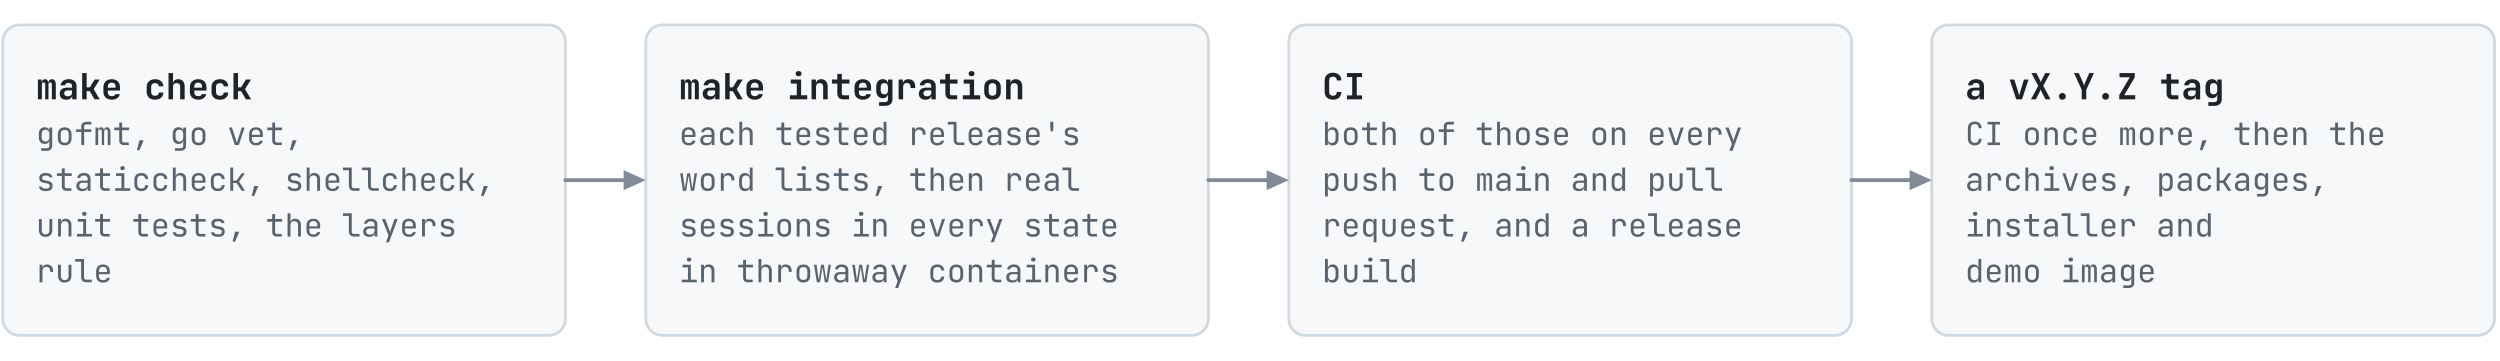
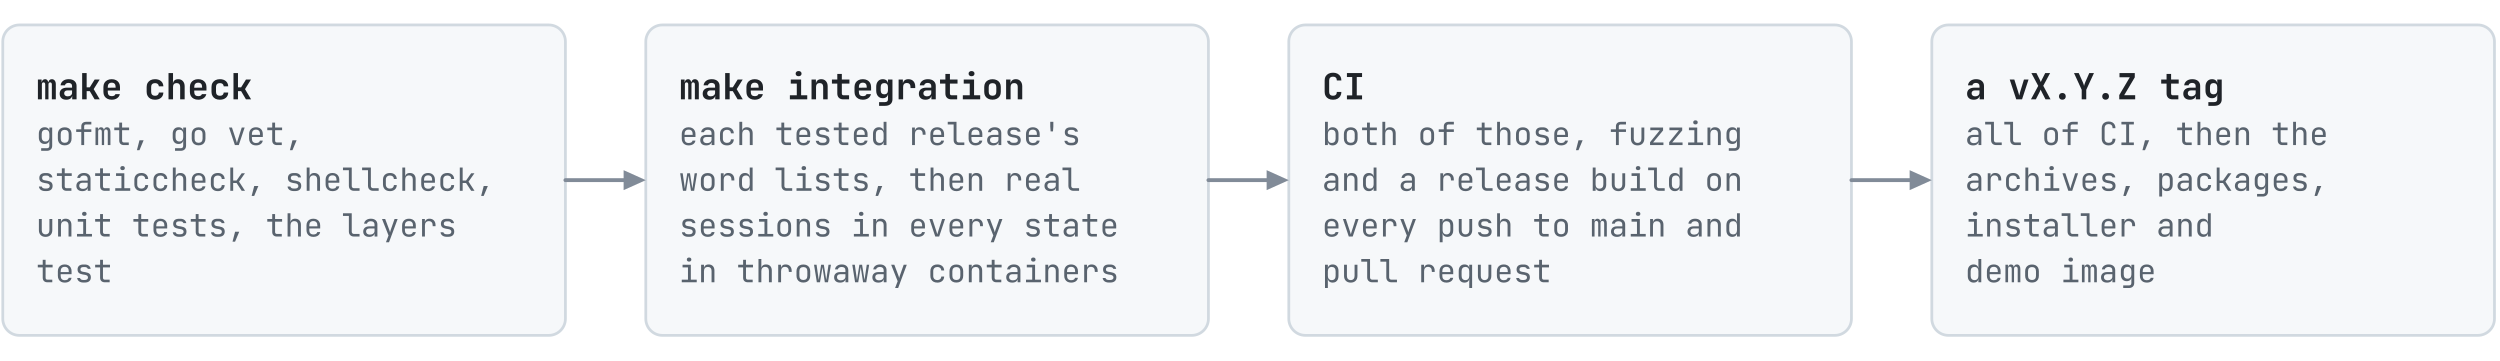
- <svg xmlns="http://www.w3.org/2000/svg" viewBox="-1 -1 902 130" width="902" height="130" role="img" aria-label="From a change to a release. make check runs gofmt, go vet, staticcheck, shellcheck, the unit tests and the layers test. make integration compares each tested zellij release's word lists, then runs real sessions on it in throwaway containers. CI runs both on every push to main and pull request, with a release build. A vX.Y.Z tag runs all of CI, then builds the archives, packages, installer and demo image.">
+ <svg xmlns="http://www.w3.org/2000/svg" viewBox="-1 -1 902 130" width="902" height="130" role="img" aria-label="From a change to a release. make check runs gofmt, go vet, staticcheck, shellcheck, the unit tests and the layers test. make integration compares each tested zellij release's word lists, then runs real sessions on it in throwaway containers. CI runs both, fuzzing and a release build on every push to main and pull request. A vX.Y.Z tag runs all of CI, then builds the archives, packages, installer and demo image.">
  <defs>
    <path id="g0" d="M52 0V-550H154V-476H175L158 -458Q158 -504 184 -532Q210 -560 251 -560Q295 -560 320 -524Q344 -488 344 -427L322 -476H356L343 -458Q343 -504 369 -532Q395 -560 438 -560Q489 -560 519 -522Q549 -484 549 -419V0H439V-414Q439 -441 427 -456Q415 -472 392 -472Q370 -472 358 -457Q345 -442 345 -414V0H255V-414Q255 -442 243 -457Q231 -472 208 -472Q185 -472 174 -457Q162 -442 162 -414V0Z" />
    <path id="g1" d="M239 10Q154 10 105 -35Q56 -80 56 -156Q56 -237 110 -281Q164 -325 263 -325H400V-372Q400 -412 374 -434Q348 -457 303 -457Q262 -457 235 -439Q208 -421 203 -390H81Q90 -468 151 -514Q212 -560 307 -560Q408 -560 466 -510Q525 -459 525 -373V0H404V-96H384L404 -123Q404 -62 359 -26Q314 10 239 10ZM280 -84Q333 -84 366 -111Q400 -138 400 -181V-248H265Q227 -248 204 -226Q181 -204 181 -168Q181 -129 208 -106Q234 -84 280 -84Z" />
    <path id="g2" d="M80 0V-730H205V-334H292L426 -550H566L400 -284L569 0H426L292 -228H205V0Z" />
    <path id="g3" d="M301 10Q231 10 179 -17Q127 -44 98 -92Q70 -141 70 -206V-344Q70 -409 98 -458Q127 -506 179 -533Q231 -560 301 -560Q370 -560 422 -533Q473 -506 502 -458Q530 -409 530 -344V-245H191V-206Q191 -148 219 -118Q247 -89 302 -89Q344 -89 370 -104Q396 -118 403 -146H526Q512 -75 450 -32Q389 10 301 10ZM409 -315V-345Q409 -402 382 -432Q355 -463 301 -463Q247 -463 219 -432Q191 -401 191 -344V-323L418 -325Z" />
    <path id="g4" d="M303 10Q233 10 180 -16Q128 -43 99 -92Q70 -140 70 -206V-344Q70 -411 99 -459Q128 -507 180 -534Q233 -560 303 -560Q407 -560 469 -506Q531 -453 534 -361H409Q406 -404 378 -428Q351 -451 303 -451Q253 -451 224 -424Q195 -396 195 -345V-206Q195 -155 224 -127Q253 -99 303 -99Q351 -99 378 -122Q406 -146 409 -189H534Q531 -97 469 -44Q407 10 303 10Z" />
    <path id="g5" d="M77 0V-730H202V-550L199 -445H233L199 -416Q199 -484 238 -522Q278 -560 347 -560Q428 -560 476 -506Q525 -452 525 -361V0H400V-348Q400 -398 374 -425Q348 -452 301 -452Q255 -452 228 -424Q202 -396 202 -344V0Z" />
    <path id="g6" d="M161 180V98H336Q378 98 398 79Q417 60 417 20V-50L419 -150H401L418 -165Q418 -105 378 -70Q338 -35 271 -35Q186 -35 137 -90Q88 -146 88 -240V-356Q88 -450 137 -505Q186 -560 271 -560Q338 -560 378 -525Q418 -490 418 -430L401 -445H418V-550H507V20Q507 94 462 137Q416 180 335 180ZM298 -113Q354 -113 386 -148Q418 -183 418 -245V-350Q418 -412 386 -447Q354 -482 298 -482Q241 -482 210 -448Q178 -414 178 -350V-245Q178 -181 210 -147Q241 -113 298 -113Z" />
    <path id="g7" d="M300 8Q234 8 186 -17Q138 -42 112 -90Q85 -137 85 -202V-348Q85 -414 112 -461Q138 -508 186 -533Q234 -558 300 -558Q366 -558 414 -533Q462 -508 488 -461Q515 -414 515 -349V-202Q515 -137 488 -90Q462 -42 414 -17Q366 8 300 8ZM300 -72Q359 -72 392 -105Q425 -138 425 -202V-348Q425 -412 392 -445Q359 -478 300 -478Q242 -478 208 -445Q175 -412 175 -348V-202Q175 -138 208 -105Q242 -72 300 -72Z" />
    <path id="g8" d="M220 0V-413H60V-495H220V-590Q220 -655 261 -692Q302 -730 374 -730H535V-648H374Q343 -648 326 -634Q310 -619 310 -590V-495H535V-413H310V0Z" />
    <path id="g9" d="M66 0V-550H145V-484H163L149 -460Q149 -506 174 -533Q198 -560 240 -560Q286 -560 311 -526Q336 -492 336 -430L309 -484H351L332 -460Q332 -506 358 -533Q383 -560 425 -560Q477 -560 506 -521Q534 -482 534 -418V0H451V-419Q451 -453 436 -472Q422 -491 394 -491Q367 -491 352 -472Q336 -454 336 -420V0H264V-419Q264 -454 248 -472Q233 -491 205 -491Q177 -491 163 -472Q149 -454 149 -420V0Z" />
    <path id="g10" d="M360 0Q289 0 250 -38Q210 -76 210 -145V-468H55V-550H210V-705H300V-550H520V-468H300V-145Q300 -82 360 -82H510V0Z" />
    <path id="g11" d="M165 160 245 -151H375L245 160Z" />
    <path id="g12" d="M239 0 55 -550H147L269 -180Q280 -147 289 -116Q298 -86 302 -69Q307 -86 316 -116Q325 -147 335 -180L454 -550H545L361 0Z" />
    <path id="g13" d="M300 10Q235 10 186 -16Q138 -42 112 -90Q85 -137 85 -200V-350Q85 -414 112 -461Q138 -508 186 -534Q235 -560 300 -560Q365 -560 414 -534Q462 -508 488 -461Q515 -414 515 -350V-253H173V-200Q173 -135 206 -100Q239 -66 300 -66Q352 -66 384 -84Q416 -103 423 -140H513Q504 -71 446 -30Q387 10 300 10ZM427 -313V-350Q427 -415 394 -450Q362 -485 300 -485Q239 -485 206 -450Q173 -415 173 -350V-321H434Z" />
    <path id="g14" d="M283 8Q227 8 186 -10Q144 -27 120 -59Q95 -91 90 -135H180Q186 -106 212 -89Q239 -72 283 -72H325Q378 -72 404 -94Q430 -115 430 -151Q430 -186 406 -206Q383 -227 337 -234L263 -246Q182 -260 142 -296Q103 -333 103 -403Q103 -477 150 -518Q197 -558 291 -558H329Q408 -558 456 -521Q504 -484 514 -421H424Q418 -447 394 -462Q370 -478 329 -478H291Q240 -478 216 -459Q193 -440 193 -402Q193 -368 213 -352Q233 -336 276 -329L350 -317Q439 -303 480 -265Q520 -227 520 -155Q520 -79 472 -36Q423 8 325 8Z" />
    <path id="g15" d="M252 10Q165 10 115 -34Q65 -79 65 -155Q65 -232 115 -276Q165 -320 250 -320H420V-375Q420 -426 390 -454Q359 -481 303 -481Q254 -481 221 -460Q188 -440 183 -405H93Q102 -476 160 -518Q218 -560 305 -560Q400 -560 455 -511Q510 -462 510 -378V0H422V-105H407L422 -120Q422 -60 376 -25Q329 10 252 10ZM274 -61Q338 -61 379 -93Q420 -125 420 -175V-253H252Q207 -253 181 -228Q155 -203 155 -160Q155 -114 186 -88Q218 -61 274 -61Z" />
    <path id="g16" d="M85 0V-82H280V-468H110V-550H370V-82H555V0ZM315 -649Q282 -649 263 -666Q244 -683 244 -712Q244 -742 263 -760Q282 -777 315 -777Q348 -777 367 -760Q386 -742 386 -712Q386 -683 367 -666Q348 -649 315 -649Z" />
    <path id="g17" d="M304 10Q238 10 188 -15Q139 -40 112 -88Q85 -135 85 -200V-350Q85 -416 112 -463Q139 -510 188 -535Q238 -560 304 -560Q399 -560 457 -509Q515 -458 518 -370H428Q425 -423 392 -452Q360 -480 304 -480Q245 -480 210 -446Q175 -413 175 -351V-200Q175 -138 210 -104Q245 -70 304 -70Q360 -70 392 -99Q425 -128 428 -180H518Q515 -92 457 -41Q399 10 304 10Z" />
    <path id="g18" d="M92 0V-730H182V-550V-445H201L182 -424Q182 -489 221 -524Q260 -560 329 -560Q412 -560 461 -509Q510 -458 510 -370V0H420V-360Q420 -419 388 -452Q357 -484 303 -484Q247 -484 214 -449Q182 -414 182 -350V0Z" />
    <path id="g19" d="M95 0V-730H185V-323H291L451 -550H554L369 -288L557 0H452L292 -245H185V0Z" />
    <path id="g20" d="M375 0Q327 0 291 -19Q255 -38 235 -73Q215 -108 215 -155V-648H30V-730H305V-155Q305 -121 324 -102Q343 -82 375 -82H550V0Z" />
    <path id="g21" d="M299 10Q204 10 147 -46Q90 -103 90 -200V-550H180V-200Q180 -138 212 -104Q244 -69 299 -69Q355 -69 388 -104Q420 -138 420 -200V-550H510V-200Q510 -103 452 -46Q394 10 299 10Z" />
    <path id="g22" d="M92 0V-550H182V-445H201L182 -424Q182 -489 221 -524Q260 -560 329 -560Q412 -560 461 -509Q510 -458 510 -370V0H420V-360Q420 -419 388 -450Q357 -482 303 -482Q247 -482 214 -448Q182 -414 182 -350V0Z" />
    <path id="g23" d="M178 180 259 -34 55 -550H155L283 -210Q290 -193 296 -170Q302 -146 306 -130Q310 -146 316 -170Q322 -193 328 -210L448 -550H545L274 180Z" />
    <path id="g24" d="M111 0V-550H199V-445H220L191 -380Q191 -469 230 -514Q268 -560 344 -560Q431 -560 482 -506Q534 -451 534 -358V-325H444V-350Q444 -415 412 -450Q381 -484 323 -484Q266 -484 234 -449Q201 -414 201 -350V0Z" />
    <path id="g25" d="M76 0V-114H268V-437H101V-550H388V-114H558V0ZM318 -642Q280 -642 258 -662Q236 -681 236 -714Q236 -747 258 -766Q280 -786 318 -786Q356 -786 378 -766Q400 -747 400 -714Q400 -681 378 -662Q356 -642 318 -642Z" />
    <path id="g26" d="M77 0V-550H199V-445H233L199 -416Q199 -484 238 -522Q278 -560 347 -560Q428 -560 476 -506Q525 -452 525 -361V0H400V-348Q400 -398 374 -425Q348 -452 301 -452Q255 -452 228 -424Q202 -396 202 -344V0Z" />
    <path id="g27" d="M360 0Q281 0 236 -44Q192 -88 192 -165V-437H43V-550H192V-705H318V-550H529V-437H318V-165Q318 -113 369 -113H519V0Z" />
    <path id="g28" d="M152 180V76H315Q357 76 378 56Q399 35 399 -3V-44L401 -147H374L401 -174Q401 -107 362 -70Q322 -32 255 -32Q171 -32 122 -89Q72 -146 72 -243V-350Q72 -446 122 -503Q171 -560 255 -560Q322 -560 362 -522Q401 -485 401 -418L374 -445H401L398 -550H523V0Q523 83 468 132Q413 180 317 180ZM297 -140Q345 -140 372 -168Q398 -197 398 -248V-344Q398 -395 372 -424Q345 -452 297 -452Q249 -452 223 -424Q197 -396 197 -344V-248Q197 -196 223 -168Q249 -140 297 -140Z" />
    <path id="g29" d="M94 0V-550H212V-445H243L206 -381Q206 -470 246 -515Q286 -560 364 -560Q453 -560 504 -505Q555 -450 555 -353V-313H424V-344Q424 -397 396 -426Q369 -455 321 -455Q272 -455 246 -426Q219 -397 219 -344V0Z" />
    <path id="g30" d="M300 9Q230 9 178 -18Q127 -44 98 -92Q70 -141 70 -207V-343Q70 -409 98 -458Q127 -506 178 -532Q230 -559 300 -559Q371 -559 422 -532Q473 -506 502 -458Q530 -409 530 -344V-207Q530 -141 502 -92Q473 -44 422 -18Q371 9 300 9ZM300 -100Q350 -100 378 -128Q405 -155 405 -207V-343Q405 -396 378 -423Q350 -450 300 -450Q251 -450 223 -423Q195 -396 195 -343V-207Q195 -155 223 -128Q251 -100 300 -100Z" />
    <path id="g31" d="M268 10Q186 10 136 -45Q85 -100 85 -194V-355Q85 -450 135 -505Q185 -560 268 -560Q336 -560 377 -523Q418 -486 418 -424L400 -445H420L418 -570V-730H508V0H418V-105H400L418 -126Q418 -63 377 -26Q336 10 268 10ZM298 -68Q354 -68 386 -103Q418 -138 418 -200V-350Q418 -412 386 -447Q354 -482 298 -482Q241 -482 208 -448Q175 -414 175 -350V-200Q175 -136 208 -102Q241 -68 298 -68Z" />
    <path id="g32" d="M258 -430 246 -580V-730H343V-580L332 -430Z" />
    <path id="g33" d="M123 0 35 -550H115L170 -160Q173 -138 176 -112Q180 -87 182 -70Q184 -87 188 -112Q193 -138 196 -160L257 -550H343L404 -160Q407 -138 412 -112Q416 -87 418 -70Q420 -87 424 -112Q429 -138 432 -160L489 -550H565L473 0H374L315 -380Q311 -408 306 -436Q301 -464 299 -480Q297 -464 293 -436Q289 -408 284 -380L222 0Z" />
    <path id="g34" d="M304 10Q234 10 182 -16Q129 -43 100 -92Q72 -140 72 -206V-524Q72 -591 100 -639Q129 -687 182 -714Q234 -740 304 -740Q375 -740 426 -714Q478 -687 507 -639Q536 -591 536 -524H410Q410 -576 382 -603Q355 -630 304 -630Q253 -630 225 -603Q197 -576 197 -525V-206Q197 -155 225 -128Q253 -100 304 -100Q355 -100 382 -128Q410 -155 410 -206H536Q536 -141 507 -92Q478 -43 426 -16Q375 10 304 10Z" />
    <path id="g35" d="M90 0V-110H237V-620H90V-730H510V-620H363V-110H510V0Z" />
    <path id="g36" d="M332 10Q264 10 223 -26Q182 -63 182 -126L200 -105H182V0H92V-730H182V-570L180 -445H200L182 -424Q182 -486 224 -523Q265 -560 332 -560Q415 -560 465 -505Q515 -450 515 -355V-194Q515 -100 465 -45Q415 10 332 10ZM302 -68Q359 -68 392 -102Q425 -136 425 -200V-350Q425 -414 392 -448Q359 -482 302 -482Q247 -482 214 -447Q182 -412 182 -350V-200Q182 -138 214 -103Q247 -68 302 -68Z" />
-     <path id="g37" d="M92 180V-550H182V-445H200L182 -424Q182 -487 224 -524Q265 -560 333 -560Q416 -560 466 -506Q515 -451 515 -356V-195Q515 -132 492 -86Q470 -40 430 -15Q389 10 333 10Q266 10 224 -27Q182 -64 182 -126L200 -105H180L182 20V180ZM303 -68Q360 -68 392 -102Q425 -136 425 -200V-350Q425 -414 392 -448Q360 -482 303 -482Q248 -482 215 -447Q182 -412 182 -350V-200Q182 -138 215 -103Q248 -68 303 -68Z" />
-     <path id="g38" d="M418 180V20L420 -105H400L418 -126Q418 -64 377 -27Q336 10 268 10Q185 10 136 -45Q88 -100 88 -195V-356Q88 -451 137 -506Q186 -560 268 -560Q336 -560 377 -524Q418 -487 418 -424L400 -445H418V-550H508V180ZM298 -68Q354 -68 386 -103Q418 -138 418 -200V-350Q418 -412 386 -447Q354 -482 298 -482Q241 -482 210 -448Q178 -414 178 -350V-200Q178 -136 210 -102Q241 -68 298 -68Z" />
-     <path id="g39" d="M220 0 39 -550H167L272 -216Q281 -186 290 -154Q298 -122 302 -103Q307 -122 315 -154Q323 -186 331 -215L434 -550H561L381 0Z" />
-     <path id="g40" d="M28 0 230 -374 40 -730H180L272 -547Q282 -527 290 -508Q298 -490 302 -480Q305 -490 313 -508Q321 -527 331 -547L424 -730H560L370 -377L572 0H432L329 -202Q319 -222 310 -241Q302 -260 298 -271Q294 -260 286 -241Q278 -222 268 -202L164 0Z" />
-     <path id="g41" d="M300 10Q257 10 232 -15Q206 -40 206 -83Q206 -126 232 -152Q257 -177 300 -177Q343 -177 368 -152Q394 -126 394 -83Q394 -40 368 -15Q343 10 300 10Z" />
-     <path id="g42" d="M237 0V-265L23 -730H154L268 -477Q281 -447 290 -418Q299 -389 302 -373Q306 -389 314 -418Q323 -447 336 -477L447 -730H577L363 -265V0Z" />
-     <path id="g43" d="M79 0V-119L372 -614H86V-730H510V-611L216 -116H521V0Z" />
-     <path id="g44" d="M304 10Q238 10 190 -15Q141 -40 114 -88Q88 -135 88 -200V-530Q88 -596 114 -643Q141 -690 190 -715Q238 -740 304 -740Q370 -740 418 -714Q466 -689 492 -642Q518 -595 518 -530H428Q428 -592 396 -626Q363 -659 304 -659Q245 -659 212 -626Q178 -593 178 -531V-200Q178 -138 212 -104Q245 -71 304 -71Q363 -71 396 -104Q428 -138 428 -200H518Q518 -136 492 -88Q466 -41 418 -16Q370 10 304 10Z" />
-     <path id="g45" d="M105 0V-82H254V-648H105V-730H495V-648H346V-82H495V0Z" />
+     <path id="g37" d="M90 0V-90L398 -468H98V-550H499V-460L185 -82H510V0Z" />
+     <path id="g38" d="M92 180V-550H182V-445H200L182 -424Q182 -487 224 -524Q265 -560 333 -560Q416 -560 466 -506Q515 -451 515 -356V-195Q515 -132 492 -86Q470 -40 430 -15Q389 10 333 10Q266 10 224 -27Q182 -64 182 -126L200 -105H180L182 20V180ZM303 -68Q360 -68 392 -102Q425 -136 425 -200V-350Q425 -414 392 -448Q360 -482 303 -482Q248 -482 215 -447Q182 -412 182 -350V-200Q182 -138 215 -103Q248 -68 303 -68Z" />
+     <path id="g39" d="M418 180V20L420 -105H400L418 -126Q418 -64 377 -27Q336 10 268 10Q185 10 136 -45Q88 -100 88 -195V-356Q88 -451 137 -506Q186 -560 268 -560Q336 -560 377 -524Q418 -487 418 -424L400 -445H418V-550H508V180ZM298 -68Q354 -68 386 -103Q418 -138 418 -200V-350Q418 -412 386 -447Q354 -482 298 -482Q241 -482 210 -448Q178 -414 178 -350V-200Q178 -136 210 -102Q241 -68 298 -68Z" />
+     <path id="g40" d="M220 0 39 -550H167L272 -216Q281 -186 290 -154Q298 -122 302 -103Q307 -122 315 -154Q323 -186 331 -215L434 -550H561L381 0Z" />
+     <path id="g41" d="M28 0 230 -374 40 -730H180L272 -547Q282 -527 290 -508Q298 -490 302 -480Q305 -490 313 -508Q321 -527 331 -547L424 -730H560L370 -377L572 0H432L329 -202Q319 -222 310 -241Q302 -260 298 -271Q294 -260 286 -241Q278 -222 268 -202L164 0Z" />
+     <path id="g42" d="M300 10Q257 10 232 -15Q206 -40 206 -83Q206 -126 232 -152Q257 -177 300 -177Q343 -177 368 -152Q394 -126 394 -83Q394 -40 368 -15Q343 10 300 10Z" />
+     <path id="g43" d="M237 0V-265L23 -730H154L268 -477Q281 -447 290 -418Q299 -389 302 -373Q306 -389 314 -418Q323 -447 336 -477L447 -730H577L363 -265V0Z" />
+     <path id="g44" d="M79 0V-119L372 -614H86V-730H510V-611L216 -116H521V0Z" />
+     <path id="g45" d="M304 10Q238 10 190 -15Q141 -40 114 -88Q88 -135 88 -200V-530Q88 -596 114 -643Q141 -690 190 -715Q238 -740 304 -740Q370 -740 418 -714Q466 -689 492 -642Q518 -595 518 -530H428Q428 -592 396 -626Q363 -659 304 -659Q245 -659 212 -626Q178 -593 178 -531V-200Q178 -138 212 -104Q245 -71 304 -71Q363 -71 396 -104Q428 -138 428 -200H518Q518 -136 492 -88Q466 -41 418 -16Q370 10 304 10Z" />
+     <path id="g46" d="M105 0V-82H254V-648H105V-730H495V-648H346V-82H495V0Z" />
  </defs>
  <rect x="0" y="8" width="203" height="112" rx="6" fill="#f6f8fa" stroke="#d1d9e0" stroke-width="1" />
  <g transform="scale(0.013)" fill="#1f2328">
    <use href="#g0" x="923.1" y="2680.8" />
    <use href="#g1" x="1523.1" y="2680.8" />
    <use href="#g2" x="2123.1" y="2680.8" />
    <use href="#g3" x="2723.1" y="2680.8" />
    <use href="#g4" x="3923.1" y="2680.8" />
    <use href="#g5" x="4523.1" y="2680.8" />
    <use href="#g3" x="5123.1" y="2680.8" />
    <use href="#g4" x="5723.1" y="2680.8" />
    <use href="#g2" x="6323.1" y="2680.8" />
  </g>
  <g transform="scale(0.0115)" fill="#59636e">
    <use href="#g6" x="1043.5" y="4465.2" />
    <use href="#g7" x="1643.5" y="4465.2" />
    <use href="#g8" x="2243.5" y="4465.2" />
    <use href="#g9" x="2843.5" y="4465.2" />
    <use href="#g10" x="3443.5" y="4465.2" />
    <use href="#g11" x="4043.5" y="4465.2" />
    <use href="#g6" x="5243.5" y="4465.2" />
    <use href="#g7" x="5843.5" y="4465.2" />
    <use href="#g12" x="7043.5" y="4465.2" />
    <use href="#g13" x="7643.5" y="4465.2" />
    <use href="#g10" x="8243.5" y="4465.2" />
    <use href="#g11" x="8843.5" y="4465.2" />
  </g>
  <g transform="scale(0.0115)" fill="#59636e">
    <use href="#g14" x="1043.5" y="5900.0" />
    <use href="#g10" x="1643.5" y="5900.0" />
    <use href="#g15" x="2243.5" y="5900.0" />
    <use href="#g10" x="2843.5" y="5900.0" />
    <use href="#g16" x="3443.5" y="5900.0" />
    <use href="#g17" x="4043.5" y="5900.0" />
    <use href="#g17" x="4643.5" y="5900.0" />
    <use href="#g18" x="5243.5" y="5900.0" />
    <use href="#g13" x="5843.5" y="5900.0" />
    <use href="#g17" x="6443.5" y="5900.0" />
    <use href="#g19" x="7043.5" y="5900.0" />
    <use href="#g11" x="7643.5" y="5900.0" />
    <use href="#g14" x="8843.5" y="5900.0" />
    <use href="#g18" x="9443.5" y="5900.0" />
    <use href="#g13" x="10043.5" y="5900.0" />
    <use href="#g20" x="10643.5" y="5900.0" />
    <use href="#g20" x="11243.5" y="5900.0" />
    <use href="#g17" x="11843.5" y="5900.0" />
    <use href="#g18" x="12443.5" y="5900.0" />
    <use href="#g13" x="13043.5" y="5900.0" />
    <use href="#g17" x="13643.5" y="5900.0" />
    <use href="#g19" x="14243.5" y="5900.0" />
    <use href="#g11" x="14843.5" y="5900.0" />
  </g>
  <g transform="scale(0.0115)" fill="#59636e">
    <use href="#g21" x="1043.5" y="7334.8" />
    <use href="#g22" x="1643.5" y="7334.8" />
    <use href="#g16" x="2243.5" y="7334.8" />
    <use href="#g10" x="2843.5" y="7334.8" />
    <use href="#g10" x="4043.5" y="7334.8" />
    <use href="#g13" x="4643.5" y="7334.8" />
    <use href="#g14" x="5243.5" y="7334.8" />
    <use href="#g10" x="5843.5" y="7334.8" />
    <use href="#g14" x="6443.5" y="7334.8" />
    <use href="#g11" x="7043.5" y="7334.8" />
    <use href="#g10" x="8243.5" y="7334.8" />
    <use href="#g18" x="8843.5" y="7334.8" />
    <use href="#g13" x="9443.5" y="7334.8" />
    <use href="#g20" x="10643.5" y="7334.8" />
    <use href="#g15" x="11243.5" y="7334.8" />
    <use href="#g23" x="11843.5" y="7334.8" />
    <use href="#g13" x="12443.5" y="7334.8" />
    <use href="#g24" x="13043.5" y="7334.8" />
    <use href="#g14" x="13643.5" y="7334.8" />
  </g>
  <g transform="scale(0.0115)" fill="#59636e">
-     <use href="#g24" x="1043.5" y="8769.6" />
-     <use href="#g21" x="1643.5" y="8769.6" />
-     <use href="#g20" x="2243.5" y="8769.6" />
-     <use href="#g13" x="2843.5" y="8769.6" />
+     <use href="#g10" x="1043.5" y="8769.6" />
+     <use href="#g13" x="1643.5" y="8769.6" />
+     <use href="#g14" x="2243.5" y="8769.6" />
+     <use href="#g10" x="2843.5" y="8769.6" />
  </g>
  <rect x="232" y="8" width="203" height="112" rx="6" fill="#f6f8fa" stroke="#d1d9e0" stroke-width="1" />
  <g transform="scale(0.013)" fill="#1f2328">
    <use href="#g0" x="18769.2" y="2680.8" />
    <use href="#g1" x="19369.2" y="2680.8" />
    <use href="#g2" x="19969.2" y="2680.8" />
    <use href="#g3" x="20569.2" y="2680.8" />
    <use href="#g25" x="21769.2" y="2680.8" />
    <use href="#g26" x="22369.2" y="2680.8" />
    <use href="#g27" x="22969.2" y="2680.8" />
    <use href="#g3" x="23569.2" y="2680.8" />
    <use href="#g28" x="24169.2" y="2680.8" />
    <use href="#g29" x="24769.2" y="2680.8" />
    <use href="#g1" x="25369.2" y="2680.8" />
    <use href="#g27" x="25969.2" y="2680.8" />
    <use href="#g25" x="26569.2" y="2680.8" />
    <use href="#g30" x="27169.2" y="2680.8" />
    <use href="#g26" x="27769.2" y="2680.8" />
  </g>
  <g transform="scale(0.0115)" fill="#59636e">
    <use href="#g13" x="21217.4" y="4465.2" />
    <use href="#g15" x="21817.4" y="4465.2" />
    <use href="#g17" x="22417.4" y="4465.2" />
    <use href="#g18" x="23017.4" y="4465.2" />
    <use href="#g10" x="24217.4" y="4465.2" />
    <use href="#g13" x="24817.4" y="4465.2" />
    <use href="#g14" x="25417.4" y="4465.2" />
    <use href="#g10" x="26017.4" y="4465.2" />
    <use href="#g13" x="26617.4" y="4465.2" />
    <use href="#g31" x="27217.4" y="4465.2" />
    <use href="#g24" x="28417.4" y="4465.2" />
    <use href="#g13" x="29017.4" y="4465.2" />
    <use href="#g20" x="29617.4" y="4465.2" />
    <use href="#g13" x="30217.4" y="4465.2" />
    <use href="#g15" x="30817.4" y="4465.2" />
    <use href="#g14" x="31417.4" y="4465.2" />
    <use href="#g13" x="32017.4" y="4465.2" />
    <use href="#g32" x="32617.4" y="4465.2" />
    <use href="#g14" x="33217.4" y="4465.2" />
  </g>
  <g transform="scale(0.0115)" fill="#59636e">
    <use href="#g33" x="21217.4" y="5900.0" />
    <use href="#g7" x="21817.4" y="5900.0" />
    <use href="#g24" x="22417.4" y="5900.0" />
    <use href="#g31" x="23017.4" y="5900.0" />
    <use href="#g20" x="24217.4" y="5900.0" />
    <use href="#g16" x="24817.4" y="5900.0" />
    <use href="#g14" x="25417.4" y="5900.0" />
    <use href="#g10" x="26017.4" y="5900.0" />
    <use href="#g14" x="26617.4" y="5900.0" />
    <use href="#g11" x="27217.4" y="5900.0" />
    <use href="#g10" x="28417.4" y="5900.0" />
    <use href="#g18" x="29017.4" y="5900.0" />
    <use href="#g13" x="29617.4" y="5900.0" />
    <use href="#g22" x="30217.4" y="5900.0" />
    <use href="#g24" x="31417.4" y="5900.0" />
    <use href="#g13" x="32017.4" y="5900.0" />
    <use href="#g15" x="32617.4" y="5900.0" />
    <use href="#g20" x="33217.4" y="5900.0" />
  </g>
  <g transform="scale(0.0115)" fill="#59636e">
    <use href="#g14" x="21217.4" y="7334.8" />
    <use href="#g13" x="21817.4" y="7334.8" />
    <use href="#g14" x="22417.4" y="7334.8" />
    <use href="#g14" x="23017.4" y="7334.8" />
    <use href="#g16" x="23617.4" y="7334.8" />
    <use href="#g7" x="24217.4" y="7334.8" />
    <use href="#g22" x="24817.4" y="7334.8" />
    <use href="#g14" x="25417.4" y="7334.8" />
    <use href="#g16" x="26617.4" y="7334.8" />
    <use href="#g22" x="27217.4" y="7334.8" />
    <use href="#g13" x="28417.4" y="7334.8" />
    <use href="#g12" x="29017.4" y="7334.8" />
    <use href="#g13" x="29617.4" y="7334.8" />
    <use href="#g24" x="30217.4" y="7334.8" />
    <use href="#g23" x="30817.4" y="7334.8" />
    <use href="#g14" x="32017.4" y="7334.8" />
    <use href="#g10" x="32617.4" y="7334.8" />
    <use href="#g15" x="33217.4" y="7334.8" />
    <use href="#g10" x="33817.4" y="7334.8" />
    <use href="#g13" x="34417.4" y="7334.8" />
  </g>
  <g transform="scale(0.0115)" fill="#59636e">
    <use href="#g16" x="21217.4" y="8769.6" />
    <use href="#g22" x="21817.4" y="8769.6" />
    <use href="#g10" x="23017.4" y="8769.6" />
    <use href="#g18" x="23617.4" y="8769.6" />
    <use href="#g24" x="24217.4" y="8769.6" />
    <use href="#g7" x="24817.4" y="8769.6" />
    <use href="#g33" x="25417.4" y="8769.6" />
    <use href="#g15" x="26017.4" y="8769.6" />
    <use href="#g33" x="26617.4" y="8769.6" />
    <use href="#g15" x="27217.4" y="8769.6" />
    <use href="#g23" x="27817.4" y="8769.6" />
    <use href="#g17" x="29017.4" y="8769.6" />
    <use href="#g7" x="29617.4" y="8769.6" />
    <use href="#g22" x="30217.4" y="8769.6" />
    <use href="#g10" x="30817.4" y="8769.6" />
    <use href="#g15" x="31417.4" y="8769.6" />
    <use href="#g16" x="32017.4" y="8769.6" />
    <use href="#g22" x="32617.4" y="8769.6" />
    <use href="#g13" x="33217.4" y="8769.6" />
    <use href="#g24" x="33817.4" y="8769.6" />
    <use href="#g14" x="34417.4" y="8769.6" />
  </g>
  <path d="M203,64.0 L225.0,64.0" fill="none" stroke="#818b98" stroke-width="1.4" stroke-linejoin="round" stroke-linecap="round" />
  <path d="M232,64.0 L224.0,67.6 L224.0,60.4 Z" fill="#818b98" />
  <rect x="464" y="8" width="203" height="112" rx="6" fill="#f6f8fa" stroke="#d1d9e0" stroke-width="1" />
  <g transform="scale(0.013)" fill="#1f2328">
    <use href="#g34" x="36615.4" y="2680.8" />
    <use href="#g35" x="37215.4" y="2680.8" />
  </g>
  <g transform="scale(0.0115)" fill="#59636e">
    <use href="#g36" x="41391.3" y="4465.2" />
    <use href="#g7" x="41991.3" y="4465.2" />
    <use href="#g10" x="42591.3" y="4465.2" />
    <use href="#g18" x="43191.3" y="4465.2" />
    <use href="#g7" x="44391.3" y="4465.2" />
    <use href="#g8" x="44991.3" y="4465.2" />
    <use href="#g10" x="46191.3" y="4465.2" />
    <use href="#g18" x="46791.3" y="4465.2" />
    <use href="#g7" x="47391.3" y="4465.2" />
    <use href="#g14" x="47991.3" y="4465.2" />
    <use href="#g13" x="48591.3" y="4465.2" />
-     <use href="#g7" x="49791.3" y="4465.2" />
-     <use href="#g22" x="50391.3" y="4465.2" />
-     <use href="#g13" x="51591.3" y="4465.2" />
-     <use href="#g12" x="52191.3" y="4465.2" />
-     <use href="#g13" x="52791.3" y="4465.2" />
-     <use href="#g24" x="53391.3" y="4465.2" />
-     <use href="#g23" x="53991.3" y="4465.2" />
-   </g>
-   <g transform="scale(0.0115)" fill="#59636e">
-     <use href="#g37" x="41391.3" y="5900.0" />
-     <use href="#g21" x="41991.3" y="5900.0" />
-     <use href="#g14" x="42591.3" y="5900.0" />
-     <use href="#g18" x="43191.3" y="5900.0" />
-     <use href="#g10" x="44391.3" y="5900.0" />
-     <use href="#g7" x="44991.3" y="5900.0" />
-     <use href="#g9" x="46191.3" y="5900.0" />
-     <use href="#g15" x="46791.3" y="5900.0" />
-     <use href="#g16" x="47391.3" y="5900.0" />
-     <use href="#g22" x="47991.3" y="5900.0" />
-     <use href="#g15" x="49191.3" y="5900.0" />
-     <use href="#g22" x="49791.3" y="5900.0" />
-     <use href="#g31" x="50391.3" y="5900.0" />
-     <use href="#g37" x="51591.3" y="5900.0" />
-     <use href="#g21" x="52191.3" y="5900.0" />
-     <use href="#g20" x="52791.3" y="5900.0" />
-     <use href="#g20" x="53391.3" y="5900.0" />
-   </g>
-   <g transform="scale(0.0115)" fill="#59636e">
-     <use href="#g24" x="41391.3" y="7334.8" />
-     <use href="#g13" x="41991.3" y="7334.8" />
-     <use href="#g38" x="42591.3" y="7334.8" />
-     <use href="#g21" x="43191.3" y="7334.8" />
-     <use href="#g13" x="43791.3" y="7334.8" />
-     <use href="#g14" x="44391.3" y="7334.8" />
-     <use href="#g10" x="44991.3" y="7334.8" />
-     <use href="#g11" x="45591.3" y="7334.8" />
-     <use href="#g15" x="46791.3" y="7334.8" />
-     <use href="#g22" x="47391.3" y="7334.8" />
-     <use href="#g31" x="47991.3" y="7334.8" />
-     <use href="#g15" x="49191.3" y="7334.8" />
-     <use href="#g24" x="50391.3" y="7334.8" />
-     <use href="#g13" x="50991.3" y="7334.8" />
-     <use href="#g20" x="51591.3" y="7334.8" />
-     <use href="#g13" x="52191.3" y="7334.8" />
+     <use href="#g11" x="49191.3" y="4465.2" />
+     <use href="#g8" x="50391.3" y="4465.2" />
+     <use href="#g21" x="50991.3" y="4465.2" />
+     <use href="#g37" x="51591.3" y="4465.2" />
+     <use href="#g37" x="52191.3" y="4465.2" />
+     <use href="#g16" x="52791.3" y="4465.2" />
+     <use href="#g22" x="53391.3" y="4465.2" />
+     <use href="#g6" x="53991.3" y="4465.2" />
+   </g>
+   <g transform="scale(0.0115)" fill="#59636e">
+     <use href="#g15" x="41391.3" y="5900.0" />
+     <use href="#g22" x="41991.3" y="5900.0" />
+     <use href="#g31" x="42591.3" y="5900.0" />
+     <use href="#g15" x="43791.3" y="5900.0" />
+     <use href="#g24" x="44991.3" y="5900.0" />
+     <use href="#g13" x="45591.3" y="5900.0" />
+     <use href="#g20" x="46191.3" y="5900.0" />
+     <use href="#g13" x="46791.3" y="5900.0" />
+     <use href="#g15" x="47391.3" y="5900.0" />
+     <use href="#g14" x="47991.3" y="5900.0" />
+     <use href="#g13" x="48591.3" y="5900.0" />
+     <use href="#g36" x="49791.3" y="5900.0" />
+     <use href="#g21" x="50391.3" y="5900.0" />
+     <use href="#g16" x="50991.3" y="5900.0" />
+     <use href="#g20" x="51591.3" y="5900.0" />
+     <use href="#g31" x="52191.3" y="5900.0" />
+     <use href="#g7" x="53391.3" y="5900.0" />
+     <use href="#g22" x="53991.3" y="5900.0" />
+   </g>
+   <g transform="scale(0.0115)" fill="#59636e">
+     <use href="#g13" x="41391.3" y="7334.8" />
+     <use href="#g12" x="41991.3" y="7334.8" />
+     <use href="#g13" x="42591.3" y="7334.8" />
+     <use href="#g24" x="43191.3" y="7334.8" />
+     <use href="#g23" x="43791.3" y="7334.8" />
+     <use href="#g38" x="44991.3" y="7334.8" />
+     <use href="#g21" x="45591.3" y="7334.8" />
+     <use href="#g14" x="46191.3" y="7334.8" />
+     <use href="#g18" x="46791.3" y="7334.8" />
+     <use href="#g10" x="47991.3" y="7334.8" />
+     <use href="#g7" x="48591.3" y="7334.8" />
+     <use href="#g9" x="49791.3" y="7334.8" />
+     <use href="#g15" x="50391.3" y="7334.8" />
+     <use href="#g16" x="50991.3" y="7334.8" />
+     <use href="#g22" x="51591.3" y="7334.8" />
    <use href="#g15" x="52791.3" y="7334.8" />
-     <use href="#g14" x="53391.3" y="7334.8" />
-     <use href="#g13" x="53991.3" y="7334.8" />
-   </g>
-   <g transform="scale(0.0115)" fill="#59636e">
-     <use href="#g36" x="41391.3" y="8769.6" />
+     <use href="#g22" x="53391.3" y="7334.8" />
+     <use href="#g31" x="53991.3" y="7334.8" />
+   </g>
+   <g transform="scale(0.0115)" fill="#59636e">
+     <use href="#g38" x="41391.3" y="8769.6" />
    <use href="#g21" x="41991.3" y="8769.6" />
-     <use href="#g16" x="42591.3" y="8769.6" />
+     <use href="#g20" x="42591.3" y="8769.6" />
    <use href="#g20" x="43191.3" y="8769.6" />
-     <use href="#g31" x="43791.3" y="8769.6" />
+     <use href="#g24" x="44391.3" y="8769.6" />
+     <use href="#g13" x="44991.3" y="8769.6" />
+     <use href="#g39" x="45591.3" y="8769.6" />
+     <use href="#g21" x="46191.3" y="8769.6" />
+     <use href="#g13" x="46791.3" y="8769.6" />
+     <use href="#g14" x="47391.3" y="8769.6" />
+     <use href="#g10" x="47991.3" y="8769.6" />
  </g>
  <path d="M435,64.0 L457.0,64.0" fill="none" stroke="#818b98" stroke-width="1.4" stroke-linejoin="round" stroke-linecap="round" />
  <path d="M464,64.0 L456.0,67.6 L456.0,60.4 Z" fill="#818b98" />
  <rect x="696" y="8" width="203" height="112" rx="6" fill="#f6f8fa" stroke="#d1d9e0" stroke-width="1" />
  <g transform="scale(0.013)" fill="#1f2328">
    <use href="#g1" x="54461.5" y="2680.8" />
-     <use href="#g39" x="55661.5" y="2680.8" />
-     <use href="#g40" x="56261.5" y="2680.8" />
-     <use href="#g41" x="56861.5" y="2680.8" />
-     <use href="#g42" x="57461.5" y="2680.8" />
-     <use href="#g41" x="58061.5" y="2680.8" />
-     <use href="#g43" x="58661.5" y="2680.8" />
+     <use href="#g40" x="55661.5" y="2680.8" />
+     <use href="#g41" x="56261.5" y="2680.8" />
+     <use href="#g42" x="56861.5" y="2680.8" />
+     <use href="#g43" x="57461.5" y="2680.8" />
+     <use href="#g42" x="58061.5" y="2680.8" />
+     <use href="#g44" x="58661.5" y="2680.8" />
    <use href="#g27" x="59861.5" y="2680.8" />
    <use href="#g1" x="60461.5" y="2680.8" />
    <use href="#g28" x="61061.5" y="2680.8" />
  </g>
  <g transform="scale(0.0115)" fill="#59636e">
-     <use href="#g44" x="61565.2" y="4465.2" />
-     <use href="#g45" x="62165.2" y="4465.2" />
-     <use href="#g7" x="63365.2" y="4465.2" />
-     <use href="#g22" x="63965.2" y="4465.2" />
-     <use href="#g17" x="64565.2" y="4465.2" />
-     <use href="#g13" x="65165.2" y="4465.2" />
-     <use href="#g9" x="66365.2" y="4465.2" />
-     <use href="#g7" x="66965.2" y="4465.2" />
-     <use href="#g24" x="67565.2" y="4465.2" />
-     <use href="#g13" x="68165.2" y="4465.2" />
-     <use href="#g11" x="68765.2" y="4465.2" />
-     <use href="#g10" x="69965.2" y="4465.2" />
-     <use href="#g18" x="70565.2" y="4465.2" />
-     <use href="#g13" x="71165.2" y="4465.2" />
-     <use href="#g22" x="71765.2" y="4465.2" />
-     <use href="#g10" x="72965.2" y="4465.2" />
-     <use href="#g18" x="73565.2" y="4465.2" />
-     <use href="#g13" x="74165.2" y="4465.2" />
+     <use href="#g15" x="61565.2" y="4465.2" />
+     <use href="#g20" x="62165.2" y="4465.2" />
+     <use href="#g20" x="62765.2" y="4465.2" />
+     <use href="#g7" x="63965.2" y="4465.2" />
+     <use href="#g8" x="64565.2" y="4465.2" />
+     <use href="#g45" x="65765.2" y="4465.2" />
+     <use href="#g46" x="66365.2" y="4465.2" />
+     <use href="#g11" x="66965.2" y="4465.2" />
+     <use href="#g10" x="68165.2" y="4465.2" />
+     <use href="#g18" x="68765.2" y="4465.2" />
+     <use href="#g13" x="69365.2" y="4465.2" />
+     <use href="#g22" x="69965.2" y="4465.2" />
+     <use href="#g10" x="71165.2" y="4465.2" />
+     <use href="#g18" x="71765.2" y="4465.2" />
+     <use href="#g13" x="72365.2" y="4465.2" />
  </g>
  <g transform="scale(0.0115)" fill="#59636e">
    <use href="#g15" x="61565.2" y="5900.0" />
    <use href="#g24" x="62165.2" y="5900.0" />
    <use href="#g17" x="62765.2" y="5900.0" />
    <use href="#g18" x="63365.2" y="5900.0" />
    <use href="#g16" x="63965.2" y="5900.0" />
    <use href="#g12" x="64565.2" y="5900.0" />
    <use href="#g13" x="65165.2" y="5900.0" />
    <use href="#g14" x="65765.2" y="5900.0" />
    <use href="#g11" x="66365.2" y="5900.0" />
-     <use href="#g37" x="67565.2" y="5900.0" />
+     <use href="#g38" x="67565.2" y="5900.0" />
    <use href="#g15" x="68165.2" y="5900.0" />
    <use href="#g17" x="68765.2" y="5900.0" />
    <use href="#g19" x="69365.2" y="5900.0" />
    <use href="#g15" x="69965.2" y="5900.0" />
    <use href="#g6" x="70565.2" y="5900.0" />
    <use href="#g13" x="71165.2" y="5900.0" />
    <use href="#g14" x="71765.2" y="5900.0" />
    <use href="#g11" x="72365.2" y="5900.0" />
  </g>
  <g transform="scale(0.0115)" fill="#59636e">
    <use href="#g16" x="61565.2" y="7334.8" />
    <use href="#g22" x="62165.2" y="7334.8" />
    <use href="#g14" x="62765.2" y="7334.8" />
    <use href="#g10" x="63365.2" y="7334.8" />
    <use href="#g15" x="63965.2" y="7334.8" />
    <use href="#g20" x="64565.2" y="7334.8" />
    <use href="#g20" x="65165.2" y="7334.8" />
    <use href="#g13" x="65765.2" y="7334.8" />
    <use href="#g24" x="66365.2" y="7334.8" />
    <use href="#g15" x="67565.2" y="7334.8" />
    <use href="#g22" x="68165.2" y="7334.8" />
    <use href="#g31" x="68765.2" y="7334.8" />
  </g>
  <g transform="scale(0.0115)" fill="#59636e">
    <use href="#g31" x="61565.2" y="8769.6" />
    <use href="#g13" x="62165.2" y="8769.6" />
    <use href="#g9" x="62765.2" y="8769.6" />
    <use href="#g7" x="63365.2" y="8769.6" />
    <use href="#g16" x="64565.2" y="8769.6" />
    <use href="#g9" x="65165.2" y="8769.6" />
    <use href="#g15" x="65765.2" y="8769.6" />
    <use href="#g6" x="66365.2" y="8769.6" />
    <use href="#g13" x="66965.2" y="8769.6" />
  </g>
  <path d="M667,64.0 L689.0,64.0" fill="none" stroke="#818b98" stroke-width="1.4" stroke-linejoin="round" stroke-linecap="round" />
  <path d="M696,64.0 L688.0,67.6 L688.0,60.4 Z" fill="#818b98" />
</svg>
